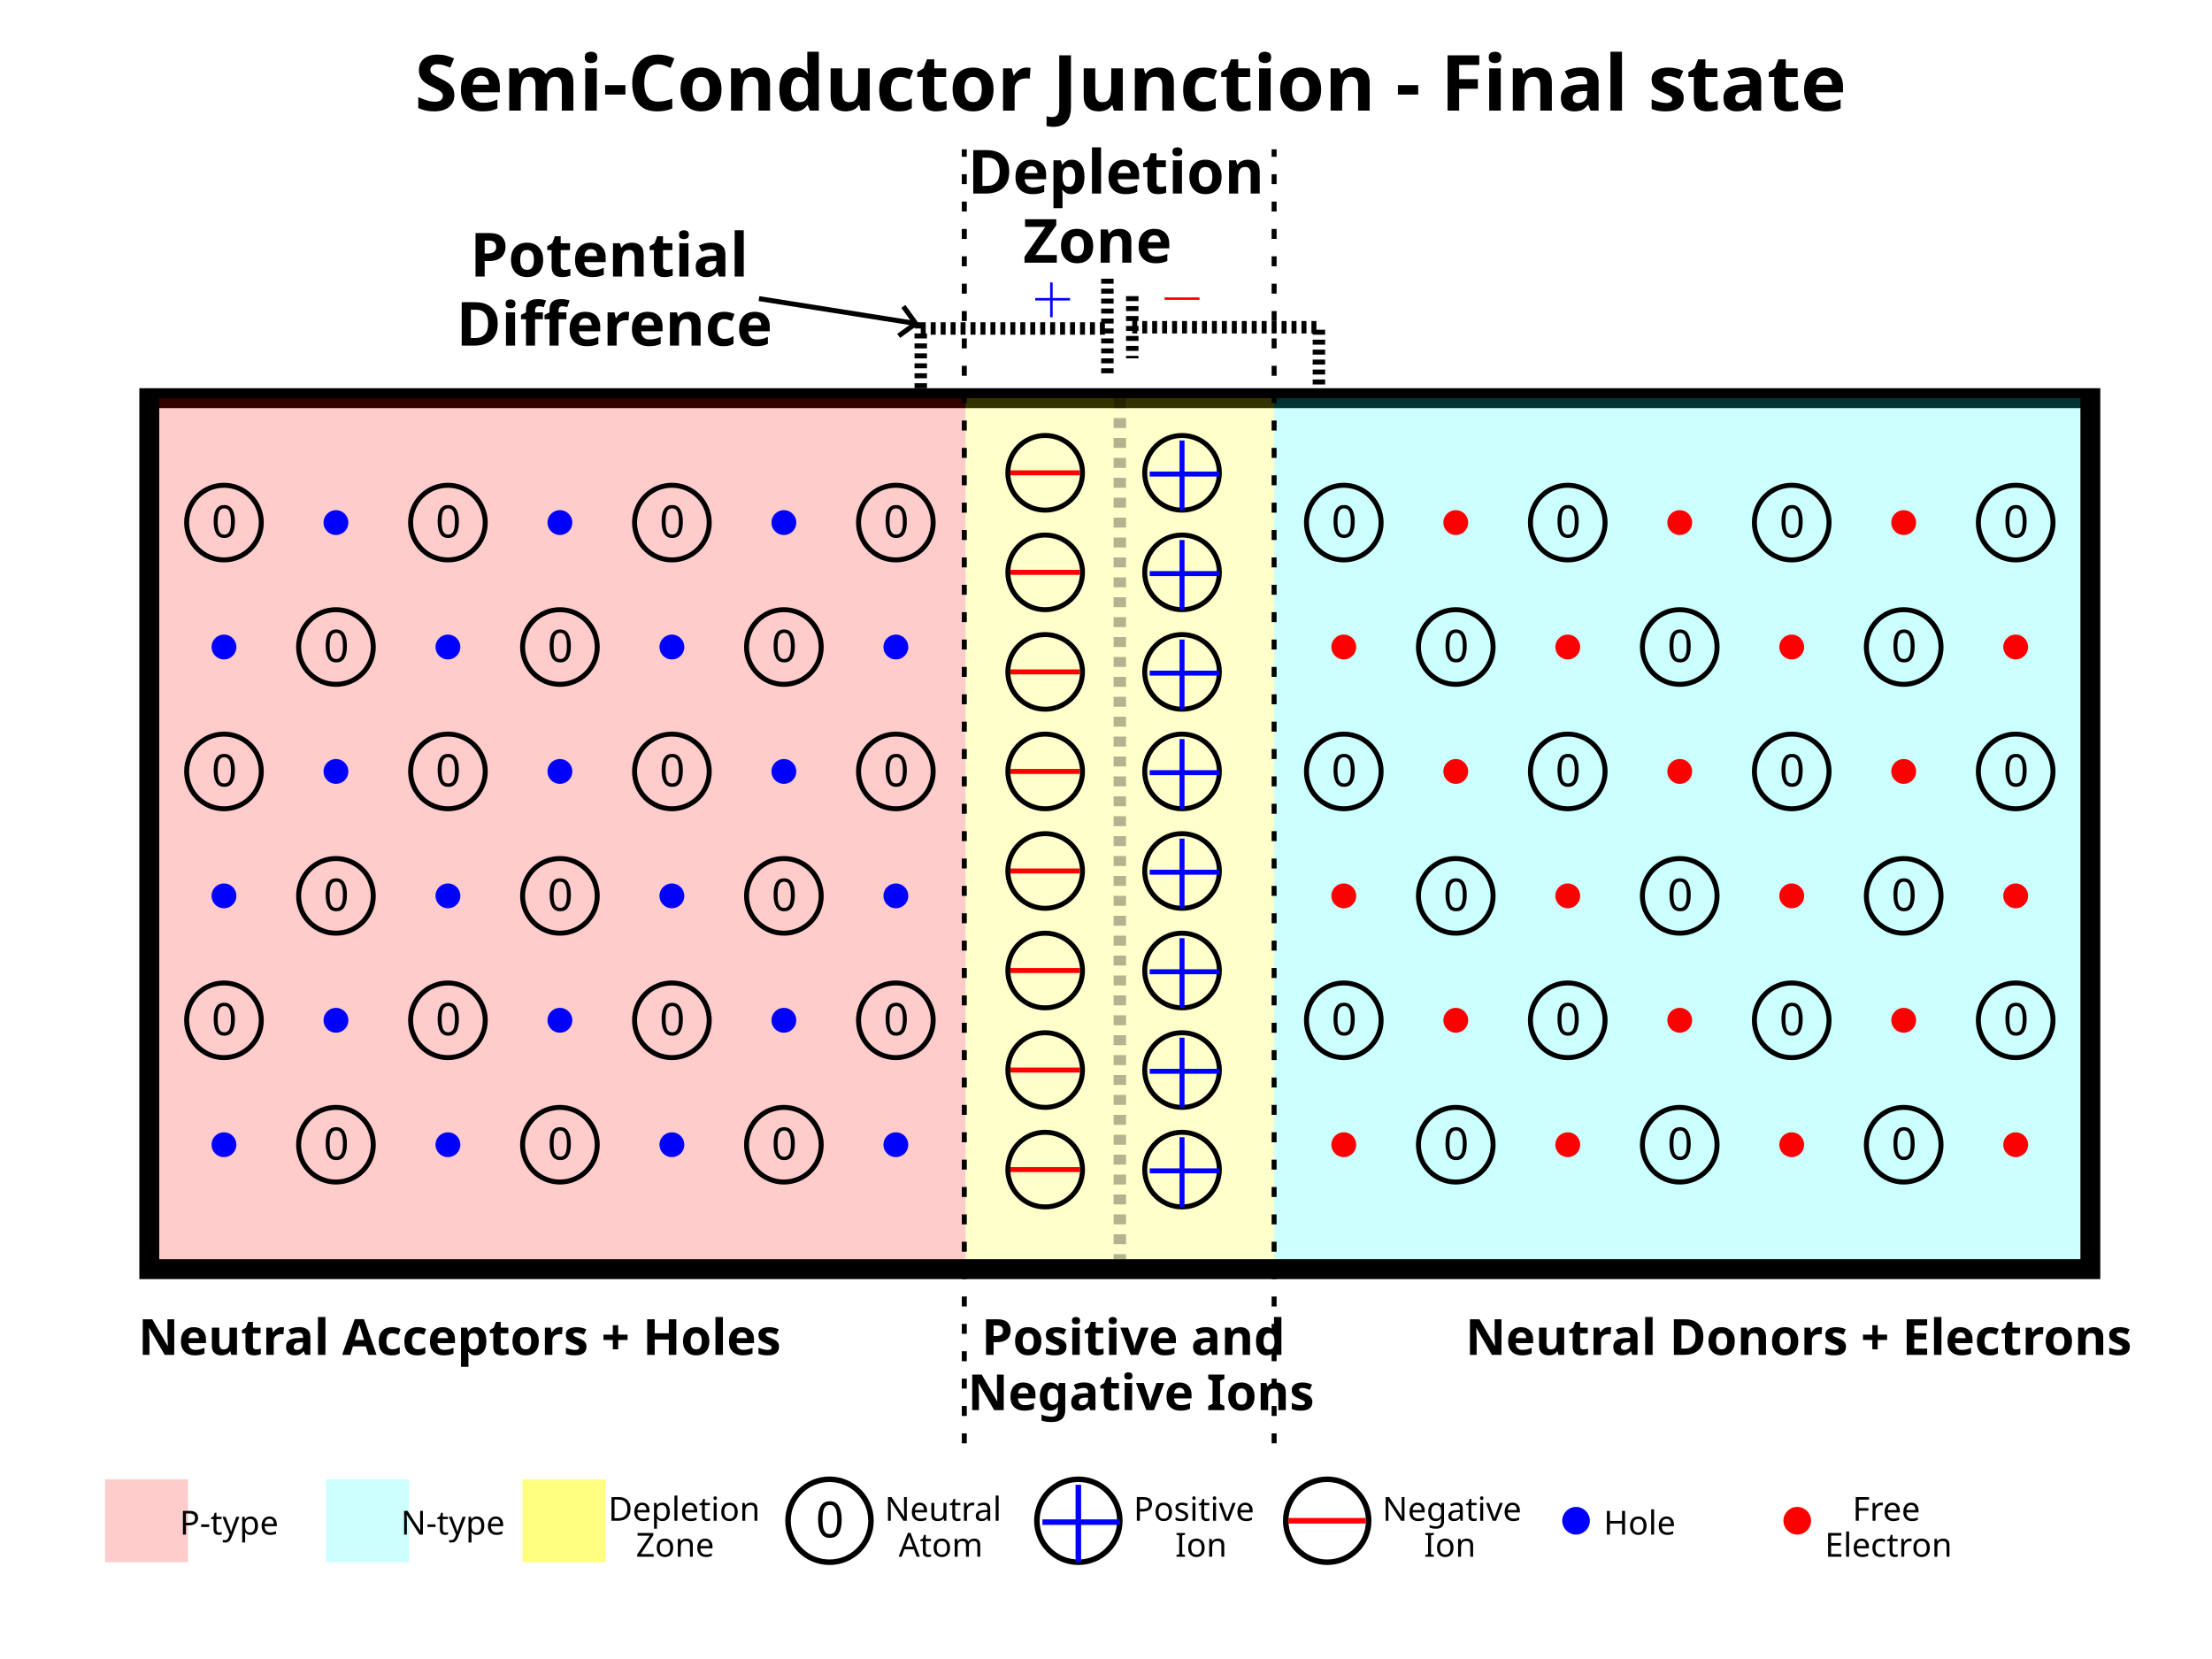
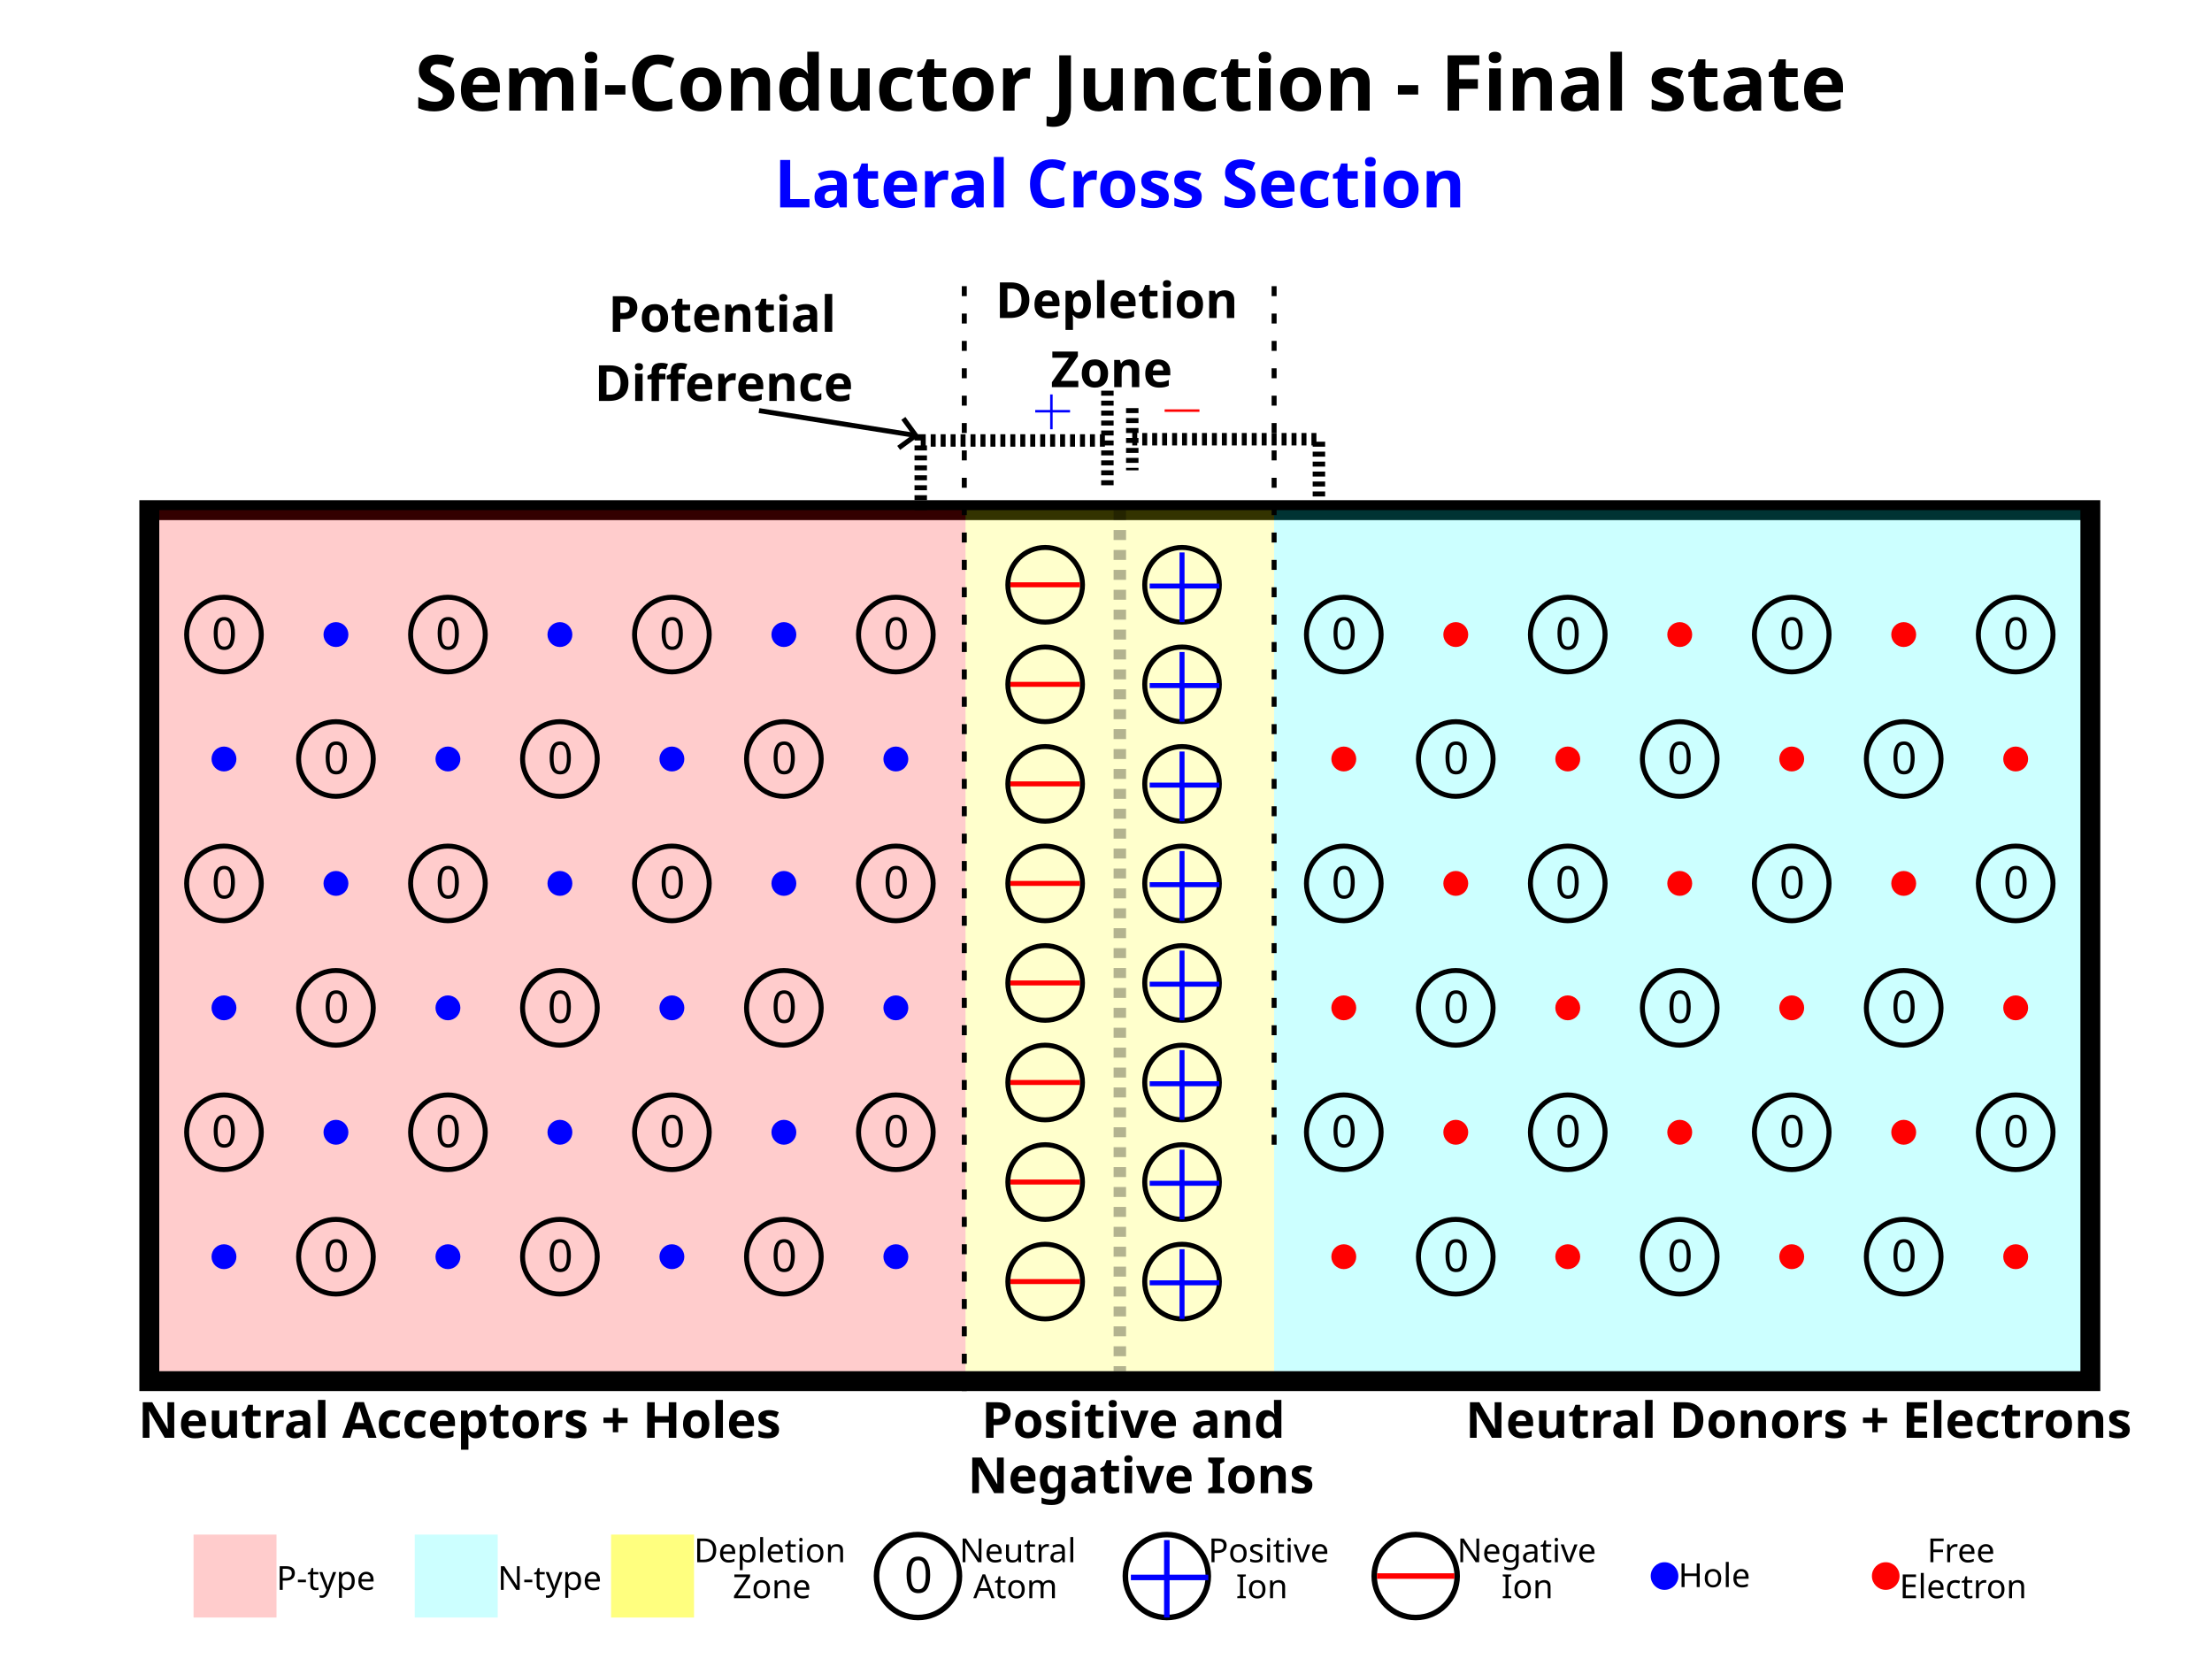
<svg xmlns="http://www.w3.org/2000/svg" xmlns:xlink="http://www.w3.org/1999/xlink" id="svg1" version="1.1" viewBox="0 0 800 600" width="800" height="600" preserveAspectRatio="xMidYMid" fill-rule="evenodd">
  <defs>
    <marker id="arrow_head" style="overflow:visible" viewBox="0 0 4 6" markerWidth="4" markerHeight="6" refX="left" refY="center" orient="auto-start-reverse" preserveAspectRatio="xMidYMid">
      <path style="fill:none;stroke:context-stroke;stroke-width:1;stroke-linecap:butt" d="M -3,-3 L 0,0 L -3,3">
            </path>
    </marker>
    <text id="headline" font-family="Ubuntu" font-size="28" font-weight="bold" fill="#000000">
      <tspan>Semi-Conductor Junction - Final state</tspan>
    </text>
-     <text id="title_1" font-family="Ubuntu" font-size="22" font-weight="bold" fill="#000000">
-       <tspan x="350" y="0">Depletion</tspan>
-       <tspan x="370" y="25">Zone</tspan>
-       <tspan x="170" y="30">Potential</tspan>
-       <tspan x="165" y="55">Difference</tspan>
+     <text id="title_1" font-family="Ubuntu" font-size="18" font-weight="bold" fill="#000000">
+       <tspan x="5" y="5">Potential</tspan>
+       <tspan x="0" y="30">Difference</tspan>
+       <tspan x="145" y="0">Depletion</tspan>
+       <tspan x="165" y="25">Zone</tspan>
    </text>
-     <text id="title_2" font-family="Ubuntu" font-size="18" font-weight="bold" fill="#000000">
-       <tspan x="50" y="0">Neutral Acceptors + Holes</tspan>
-       <tspan x="355" y="0">Positive and</tspan>
-       <tspan x="350" y="20">Negative Ions</tspan>
-       <tspan x="530" y="0">Neutral Donors + Electrons</tspan>
+     <text id="title_2" font-family="Ubuntu" font-size="24" font-weight="bold" fill="#0000ff">
+       <tspan>Lateral Cross Section</tspan>
+     </text>
+     <text id="title_3" font-family="Ubuntu" font-size="18" font-weight="bold" fill="#000000">
+       <tspan x="0" y="0">Neutral Acceptors + Holes</tspan>
+       <tspan x="305" y="0">Positive and</tspan>
+       <tspan x="300" y="20">Negative Ions</tspan>
+       <tspan x="480" y="0">Neutral Donors + Electrons</tspan>
    </text>
    <circle id="hole" cx="0" cy="0" r="5" style="fill:#0000ff;fill-opacity:1;stroke:none">
        </circle>
    <circle id="electron" cx="0" cy="0" r="5" style="fill:#ff0000;fill-opacity:1;stroke:none">
        </circle>
    <text id="neutral_atom_label" font-family="Ubuntu" font-size="18" font-weight="norm" fill="#000000">
      <tspan x="-5" y="6">0</tspan>
    </text>
    <g id="neutral_atom">
      <use xlink:href="#ion" />
      <use xlink:href="#neutral_atom_label" />
    </g>
    <circle id="ion" cx="0" cy="0" r="15" style="fill:none;stroke:#000000;stroke-width:2;stroke-opacity:1">
        </circle>
    <path id="pos_charge" d="m 0,-13 v 28 m -13,-14.5 h 28" style="fill:none;stroke:#0000ff;stroke-width:2;stroke-opacity:1">
        </path>
    <path id="neg_charge" d="m -14,0 h 28" style="fill:none;stroke:#ff0000;stroke-width:2;stroke-opacity:1">
        </path>
    <g id="pos_ion">
      <use xlink:href="#ion" />
      <use xlink:href="#pos_charge" />
    </g>
    <g id="neg_ion">
      <use xlink:href="#ion" />
      <use xlink:href="#neg_charge" />
    </g>
    <g id="neutral_atoms">
      <use xlink:href="#neutral_atom" x="0" y="30" />
      <use xlink:href="#neutral_atom" x="90" y="30" />
      <use xlink:href="#neutral_atom" x="180" y="30" />
      <use xlink:href="#neutral_atom" x="270" y="30" />
      <use xlink:href="#neutral_atom" x="45" y="80" />
      <use xlink:href="#neutral_atom" x="135" y="80" />
      <use xlink:href="#neutral_atom" x="225" y="80" />
    </g>
    <g id="dep_pos_ions">
      <use xlink:href="#pos_ion" x="0" y="0" />
      <use xlink:href="#pos_ion" x="0" y="40" />
      <use xlink:href="#pos_ion" x="0" y="80" />
      <use xlink:href="#pos_ion" x="0" y="120" />
      <use xlink:href="#pos_ion" x="0" y="160" />
      <use xlink:href="#pos_ion" x="0" y="200" />
      <use xlink:href="#pos_ion" x="0" y="240" />
      <use xlink:href="#pos_ion" x="0" y="280" />
    </g>
    <g id="dep_neg_ions">
      <use xlink:href="#neg_ion" x="0" y="0" />
      <use xlink:href="#neg_ion" x="0" y="40" />
      <use xlink:href="#neg_ion" x="0" y="80" />
      <use xlink:href="#neg_ion" x="0" y="120" />
      <use xlink:href="#neg_ion" x="0" y="160" />
      <use xlink:href="#neg_ion" x="0" y="200" />
      <use xlink:href="#neg_ion" x="0" y="240" />
      <use xlink:href="#neg_ion" x="0" y="280" />
    </g>
    <g id="free_electrons">
      <use xlink:href="#electron" x="95" y="0" />
      <use xlink:href="#electron" x="185" y="0" />
      <use xlink:href="#electron" x="275" y="0" />
      <use xlink:href="#electron" x="50" y="50" />
      <use xlink:href="#electron" x="140" y="50" />
      <use xlink:href="#electron" x="230" y="50" />
      <use xlink:href="#electron" x="320" y="50" />
    </g>
    <g id="holes">
      <use xlink:href="#hole" x="80" y="0" />
      <use xlink:href="#hole" x="170" y="0" />
      <use xlink:href="#hole" x="260" y="0" />
      <use xlink:href="#hole" x="35" y="50" />
      <use xlink:href="#hole" x="125" y="50" />
      <use xlink:href="#hole" x="215" y="50" />
      <use xlink:href="#hole" x="305" y="50" />
    </g>
    <rect id="box" x="0" y="0" width="780" height="350" style="fill:none;stroke:#000000;stroke-width:8">
        </rect>
    <rect id="n_side" x="0" y="0" width="324" height="346" style="fill:#00ffff;fill-opacity:0.2;stroke:none">
        </rect>
    <rect id="p_side" x="0" y="0" width="324" height="346" style="fill:#ff0000;fill-opacity:0.2;stroke:none">
        </rect>
    <rect id="depletion_zone" x="0" y="0" width="124" height="346" style="fill:#ffff00;fill-opacity:0.2;stroke:none">
        </rect>
    <path id="barrier" d="m 0,0 v 346" style="fill:none;stroke:#000000;stroke-width:5;stroke-opacity:0.3;stroke-dasharray:4 4">
        </path>
    <g id="potential">
      <path d="m 0,0 v -28 h 75 m 0,-20 v 40 m 10,-33 v 25 m 0,-12.5 h 75 v 28" style="fill:none;stroke:#000000;stroke-width:5;stroke-opacity:1;stroke-dasharray:2 2">
            </path>
      <use xlink:href="#pos_charge" x="105" y="-80" transform="scale(0.50)" />
      <use xlink:href="#neg_charge" x="210" y="-80" transform="scale(0.50)" />
    </g>
    <g id="body">
      <use xlink:href="#box" x="10" y="100" />
      <use xlink:href="#n_side" x="462" y="100" />
      <use xlink:href="#p_side" x="14" y="100" />
      <use xlink:href="#depletion_zone" x="338" y="100" />
      <use xlink:href="#barrier" x="400" y="100" />
      <use xlink:href="#potential" x="320" y="100" />
-       <path d="M 255 60 L 318 70" style="stroke:#000000;stroke-width:2;marker-end:url(#arrow_head)" />
-       <path d="M 337.5 520 L 337.5 0" style="stroke:#000000;stroke-width:2;stroke-opacity:1;stroke-dasharray:4 7" />
-       <path d="M 462 520 L 462 0" style="stroke:#000000;stroke-width:2;stroke-opacity:1;stroke-dasharray:4 7" />
+       <path d="m 255 60 l 63 10" style="stroke:#000000;stroke-width:2;marker-end:url(#arrow_head)" />
+       <path d="m 337.5 10 v 450" style="stroke:#000000;stroke-width:2;stroke-opacity:1;stroke-dasharray:4 7" />
+       <path d="m 462 10 v 350" style="stroke:#000000;stroke-width:2;stroke-opacity:1;stroke-dasharray:4 7" />
      <use xlink:href="#neutral_atoms" x="40" y="120" />
      <use xlink:href="#neutral_atoms" x="40" y="220" />
      <use xlink:href="#neutral_atoms" x="40" y="320" />
      <use xlink:href="#neutral_atoms" x="490" y="120" />
      <use xlink:href="#neutral_atoms" x="490" y="220" />
      <use xlink:href="#neutral_atoms" x="490" y="320" />
      <use xlink:href="#holes" x="5" y="150" />
      <use xlink:href="#holes" x="5" y="250" />
      <use xlink:href="#holes" x="5" y="350" />
      <use xlink:href="#free_electrons" x="440" y="150" />
      <use xlink:href="#free_electrons" x="440" y="250" />
      <use xlink:href="#free_electrons" x="440" y="350" />
      <use xlink:href="#dep_neg_ions" x="370" y="130" />
      <use xlink:href="#dep_pos_ions" x="425" y="130" />
    </g>
    <rect id="leg_p_side" x="0" y="0" width="30" height="30" style="fill:#ff0000;fill-opacity:0.2;stroke:none">
        </rect>
    <rect id="leg_n_side" x="0" y="0" width="30" height="30" style="fill:#00ffff;fill-opacity:0.2;stroke:none">
        </rect>
    <rect id="leg_dep_zone" x="0" y="0" width="30" height="30" style="fill:#ffff00;fill-opacity:0.5;stroke:none">
        </rect>
    <g id="legend">
-       <use xlink:href="#leg_p_side" x="8" y="35" />
-       <use xlink:href="#leg_n_side" x="88" y="35" />
-       <use xlink:href="#leg_dep_zone" x="159" y="35" />
-       <use xlink:href="#neutral_atom" x="270" y="50" />
-       <use xlink:href="#pos_ion" x="360" y="50" />
-       <use xlink:href="#neg_ion" x="450" y="50" />
-       <use xlink:href="#hole" x="540" y="50" />
-       <use xlink:href="#electron" x="620" y="50" />
+       <use xlink:href="#leg_p_side" x="0" y="0" />
+       <use xlink:href="#leg_n_side" x="80" y="0" />
+       <use xlink:href="#leg_dep_zone" x="151" y="0" />
+       <use xlink:href="#neutral_atom" x="262" y="15" />
+       <use xlink:href="#pos_ion" x="352" y="15" />
+       <use xlink:href="#neg_ion" x="442" y="15" />
+       <use xlink:href="#hole" x="532" y="15" />
+       <use xlink:href="#electron" x="612" y="15" />
      <text font-family="Ubuntu" font-size="12" font-weight="norm" fill="#000000">
-         <tspan x="35" y="55">P-type</tspan>
-         <tspan x="115" y="55">N-type</tspan>
-         <tspan x="190" y="50">Depletion</tspan>
-         <tspan x="200" y="63">Zone</tspan>
-         <tspan x="290" y="50">Neutral</tspan>
-         <tspan x="295" y="63">Atom</tspan>
-         <tspan x="380" y="50">Positive</tspan>
-         <tspan x="395" y="63">Ion</tspan>
-         <tspan x="470" y="50">Negative</tspan>
-         <tspan x="485" y="63">Ion</tspan>
-         <tspan x="550" y="55">Hole</tspan>
-         <tspan x="640" y="50">Free</tspan>
-         <tspan x="630" y="63">Electron</tspan>
+         <tspan x="30" y="20">P-type</tspan>
+         <tspan x="110" y="20">N-type</tspan>
+         <tspan x="181" y="10">Depletion</tspan>
+         <tspan x="195" y="23">Zone</tspan>
+         <tspan x="277" y="10">Neutral</tspan>
+         <tspan x="282" y="23">Atom</tspan>
+         <tspan x="367" y="10">Positive</tspan>
+         <tspan x="377" y="23">Ion</tspan>
+         <tspan x="457" y="10">Negative</tspan>
+         <tspan x="473" y="23">Ion</tspan>
+         <tspan x="537" y="19">Hole</tspan>
+         <tspan x="627" y="10">Free</tspan>
+         <tspan x="617" y="23">Electron</tspan>
      </text>
    </g>
  </defs>
  <g id="page1">
    <g id="layer1" style="display:inline">
      <rect x="0" y="0" width="800" height="600" fill="white">
            </rect>
    </g>
    <g id="layer2" style="display:inline">
      <use xlink:href="#headline" x="150" y="40" />
-       <use xlink:href="#body" x="50" y="60" transform="scale(0.9,0.9)" />
-       <use xlink:href="#title_1" x="0" y="70" />
-       <use xlink:href="#title_2" x="0" y="490" />
-       <use xlink:href="#legend" x="30" y="500" />
+       <use xlink:href="#body" x="50" y="105" transform="scale(0.9,0.9)" />
+       <use xlink:href="#title_1" x="215" y="115" />
+       <use xlink:href="#title_2" x="280" y="75" />
+       <use xlink:href="#title_3" x="50" y="520" />
+       <use xlink:href="#legend" x="70" y="555" />
    </g>
  </g>
</svg>
